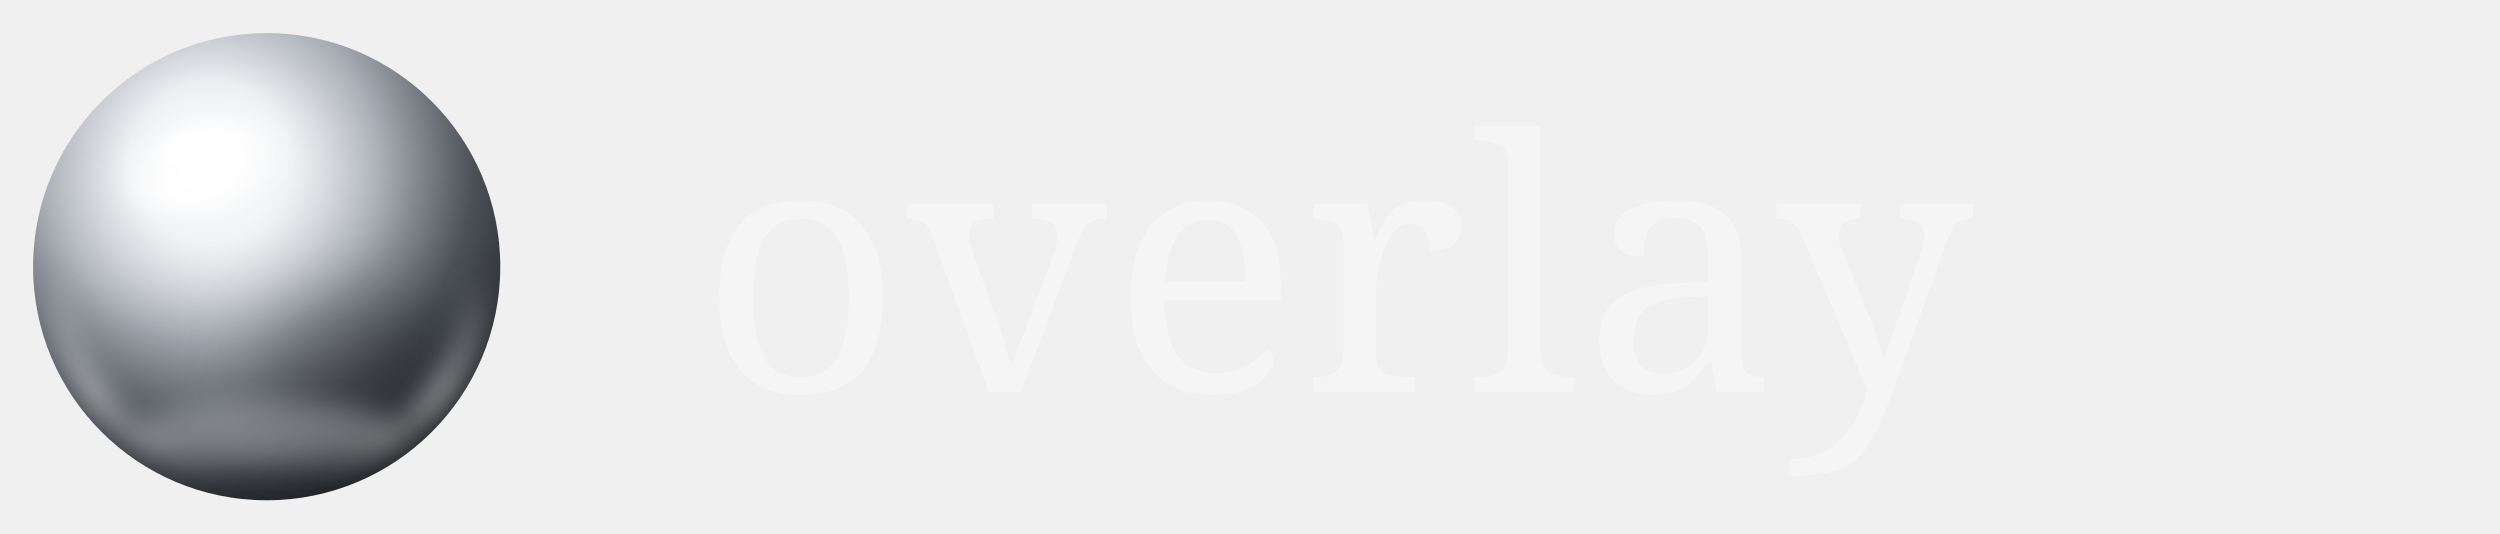
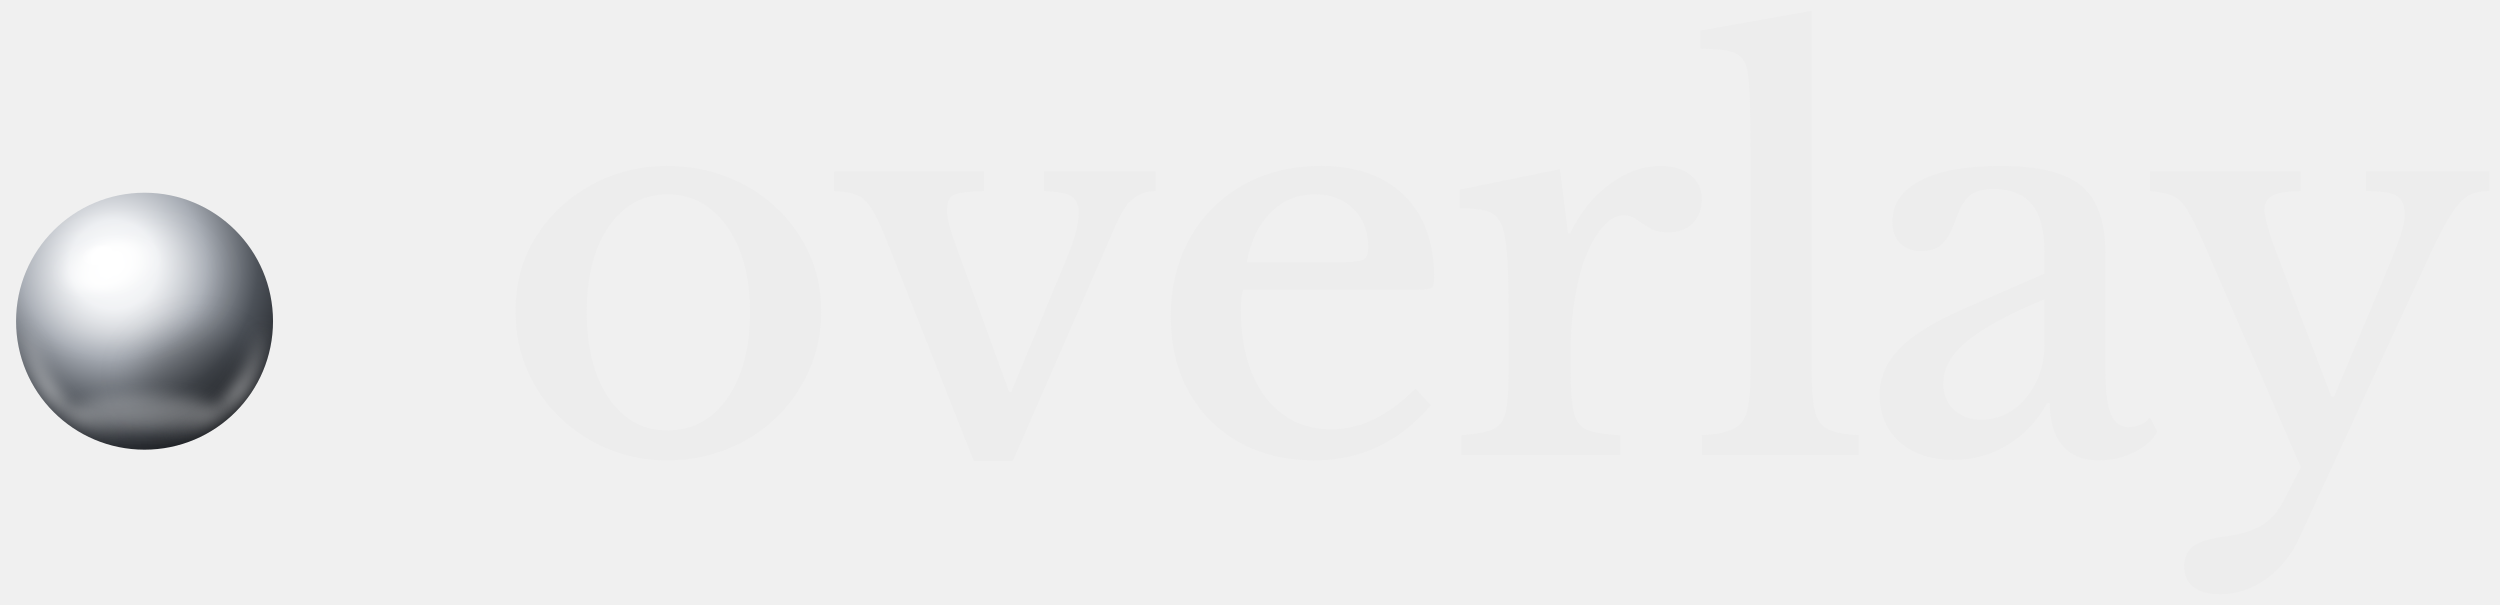
- <svg xmlns="http://www.w3.org/2000/svg" width="150" height="32" viewBox="0 0 150 32">
+ <svg xmlns="http://www.w3.org/2000/svg" viewBox="-2.00 -85.00 467.00 113.00" width="467.00" height="113.00" role="img" aria-label="overlay">
  <defs>
    <radialGradient id="om-body" cx="38%" cy="28%" r="78%">
      <stop offset="0%" stop-color="#ffffff" />
      <stop offset="22%" stop-color="#eceef1" />
      <stop offset="46%" stop-color="#a8adb5" />
      <stop offset="72%" stop-color="#4c5158" />
      <stop offset="100%" stop-color="#17191d" />
    </radialGradient>
    <linearGradient id="om-rim" x1="0" y1="0" x2="0" y2="1">
      <stop offset="52%" stop-color="#ffffff" stop-opacity="0" />
      <stop offset="80%" stop-color="#ffffff" stop-opacity="0.75" />
      <stop offset="100%" stop-color="#ffffff" stop-opacity="0" />
    </linearGradient>
    <filter id="om-soft6" x="-40%" y="-40%" width="180%" height="180%">
      <feGaussianBlur stdDeviation="6" />
    </filter>
    <filter id="om-soft2" x="-40%" y="-40%" width="180%" height="180%">
      <feGaussianBlur stdDeviation="2" />
    </filter>
    <filter id="om-soft14" x="-60%" y="-60%" width="220%" height="220%">
      <feGaussianBlur stdDeviation="14" />
    </filter>
    <clipPath id="om-clip">
      <circle cx="100" cy="100" r="96" />
    </clipPath>
  </defs>
-   <g transform="translate(1.4 1.4) scale(0.146)">
+   <g transform="translate(0 -50.0) scale(0.25)">
    <g clip-path="url(#om-clip)">
      <circle cx="100" cy="100" r="96" fill="url(#om-body)" />
      <ellipse cx="138" cy="142" rx="44" ry="34" fill="#000000" opacity="0.22" filter="url(#om-soft14)" />
      <ellipse cx="80" cy="72" rx="54" ry="42" fill="#ffffff" opacity="0.26" filter="url(#om-soft14)" transform="rotate(-20 80 72)" />
      <circle cx="100" cy="100" r="88" fill="none" stroke="url(#om-rim)" stroke-width="7" filter="url(#om-soft6)" />
      <ellipse cx="100" cy="168" rx="54" ry="13" fill="#ffffff" opacity="0.3" filter="url(#om-soft6)" />
      <ellipse cx="73" cy="59" rx="27" ry="17" fill="#ffffff" opacity="0.9" filter="url(#om-soft6)" transform="rotate(-24 73 59)" />
      <ellipse cx="67" cy="51" rx="10" ry="7" fill="#ffffff" opacity="0.95" filter="url(#om-soft2)" transform="rotate(-24 67 51)" />
    </g>
  </g>
-   <text x="42" y="23.5" font-family="Libre Baskerville, Georgia, serif" font-size="21" letter-spacing="0.2" fill="#f5f5f5">overlay</text>
+   <g fill="#ededed">
+     <path transform="translate(90.000 0) scale(0.1 -0.1)" d="M326 540Q385 540 437.0 520.0Q489 500 528.5 463.5Q568 427 591.0 377.5Q614 328 614 269Q614 208 591.0 157.0Q568 106 528.5 68.5Q489 31 437.0 10.5Q385 -10 326 -10Q269 -10 218.0 10.5Q167 31 127.5 68.5Q88 106 65.5 157.0Q43 208 43 269Q43 348 82.0 409.0Q121 470 185.5 505.0Q250 540 326 540ZM327 487Q281 487 247.0 459.5Q213 432 194.5 383.0Q176 334 176 268Q176 167 217.0 106.5Q258 46 326 46Q397 46 439.0 106.5Q481 167 481 268Q481 334 461.5 383.0Q442 432 407.5 459.5Q373 487 327 487Z" />
+     <path transform="translate(153.200 0) scale(0.1 -0.1)" d="M267 -11 103 404Q87 444 74.5 462.5Q62 481 46.5 486.5Q31 492 6 493V530H286V493Q257 492 242.0 489.5Q227 487 222.0 479.5Q217 472 217 459Q217 444 221.5 428.0Q226 412 232 396L333 118H337L435 354Q450 389 456.5 412.0Q463 435 463 452Q463 474 450.0 483.0Q437 492 398 493V530H607V493Q591 493 578.5 487.0Q566 481 555 470Q547 460 538.0 441.5Q529 423 520.5 403.0Q512 383 505 367L340 -11Z" />
+     <path transform="translate(212.300 0) scale(0.1 -0.1)" d="M501 124 530 93Q442 -10 312 -10Q232 -10 171.5 24.0Q111 58 77.5 118.5Q44 179 44 259Q44 341 79.5 404.5Q115 468 178.5 504.0Q242 540 324 540Q424 540 480.0 485.0Q536 430 536 331Q536 316 531.0 312.5Q526 309 505 309H179Q177 303 176.0 293.0Q175 283 175 270Q175 203 195.5 153.0Q216 103 254.0 75.5Q292 48 343 48Q385 48 424.0 67.0Q463 86 501 124ZM186 360H352Q393 360 403.0 364.5Q413 369 413 387Q413 432 385.5 459.5Q358 487 313 487Q265 487 231.0 453.5Q197 420 186 360Z" />
+     <path transform="translate(267.600 0) scale(0.1 -0.1)" d="M238 198V157Q238 104 244.0 79.0Q250 54 270.0 46.5Q290 39 331 37V0H34V37Q74 40 92.5 48.0Q111 56 116.5 80.0Q122 104 122 154V274Q122 339 119.0 377.0Q116 415 107.5 433.0Q99 451 81.0 456.0Q63 461 31 461V496L218 534L233 414H237Q264 471 310.0 505.5Q356 540 406 540Q441 540 462.0 523.0Q483 506 483 478Q483 451 466.5 433.5Q450 416 420 416Q399 416 385.5 424.0Q372 432 361.0 440.0Q350 448 337 448Q314 448 291.5 418.0Q269 388 256 340Q248 311 243.0 273.5Q238 236 238 198Z" />
+     <path transform="translate(313.800 0) scale(0.1 -0.1)" d="M226 830V160Q226 108 232.0 82.5Q238 57 257.0 48.0Q276 39 314 37V0H21V37Q60 39 79.5 48.5Q99 58 105.5 82.0Q112 106 112 153V575Q112 631 110.5 668.5Q109 706 106 719Q101 743 83.0 751.0Q65 759 18 759V793Z" />
+     <path transform="translate(345.200 0) scale(0.1 -0.1)" d="M448 -10Q404 -10 380.5 18.0Q357 46 357 97H352Q325 48 279.0 19.5Q233 -9 177 -9Q133 -9 102.0 7.0Q71 23 55.0 50.5Q39 78 39 112Q39 160 76.5 199.0Q114 238 205 277L347 339V380Q347 440 323.5 468.5Q300 497 251 497Q221 497 206.0 483.5Q191 470 178 431Q168 405 154.5 393.0Q141 381 117 381Q92 381 77.5 395.5Q63 410 63 436Q63 485 115.0 512.5Q167 540 265 540Q372 540 416.5 502.5Q461 465 461 375V153Q461 99 471.5 75.5Q482 52 505 52Q514 52 525.0 56.0Q536 60 544 70L558 44Q546 21 515.0 5.5Q484 -10 448 -10ZM229 66Q262 66 288.5 84.5Q315 103 331.0 135.0Q347 167 347 205V291Q277 262 235.5 236.0Q194 210 176.0 185.5Q158 161 158 134Q158 103 178.0 84.5Q198 66 229 66Z" />
+     <path transform="translate(399.000 0) scale(0.1 -0.1)" d="M507 326 284 -157Q262 -204 222.5 -232.0Q183 -260 137 -260Q105 -260 87.5 -246.5Q70 -233 70 -208Q70 -183 87.5 -170.0Q105 -157 148 -152Q191 -146 215.5 -131.0Q240 -116 256 -85L288 -23L103 404Q86 442 74.0 460.5Q62 479 47.0 485.0Q32 491 6 493V530H288V493Q252 493 236.0 485.0Q220 477 220 459Q220 449 225.5 428.5Q231 408 239 387L345 109H350L439 321Q457 364 466.0 387.5Q475 411 478.5 424.5Q482 438 482 449Q482 475 467.5 484.0Q453 493 410 493V530H640V493Q621 493 607.0 487.5Q593 482 579.5 465.0Q566 448 549.0 415.0Q532 382 507 326Z" />
+   </g>
</svg>
